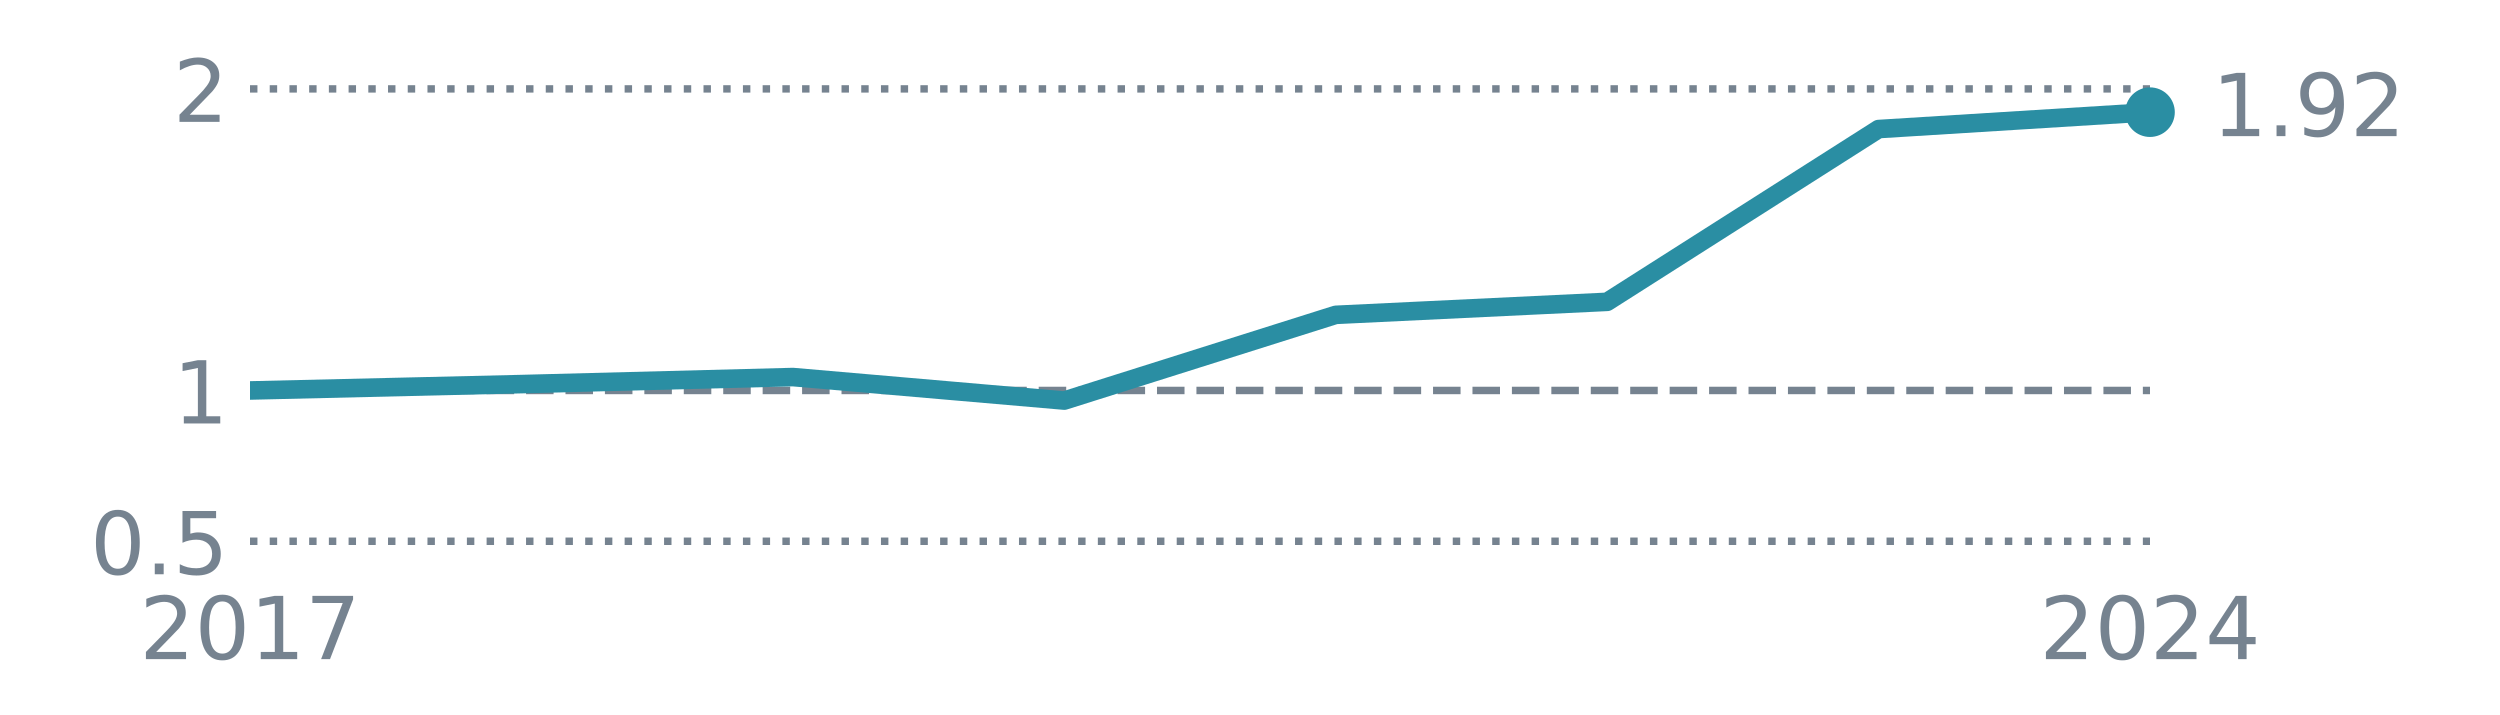
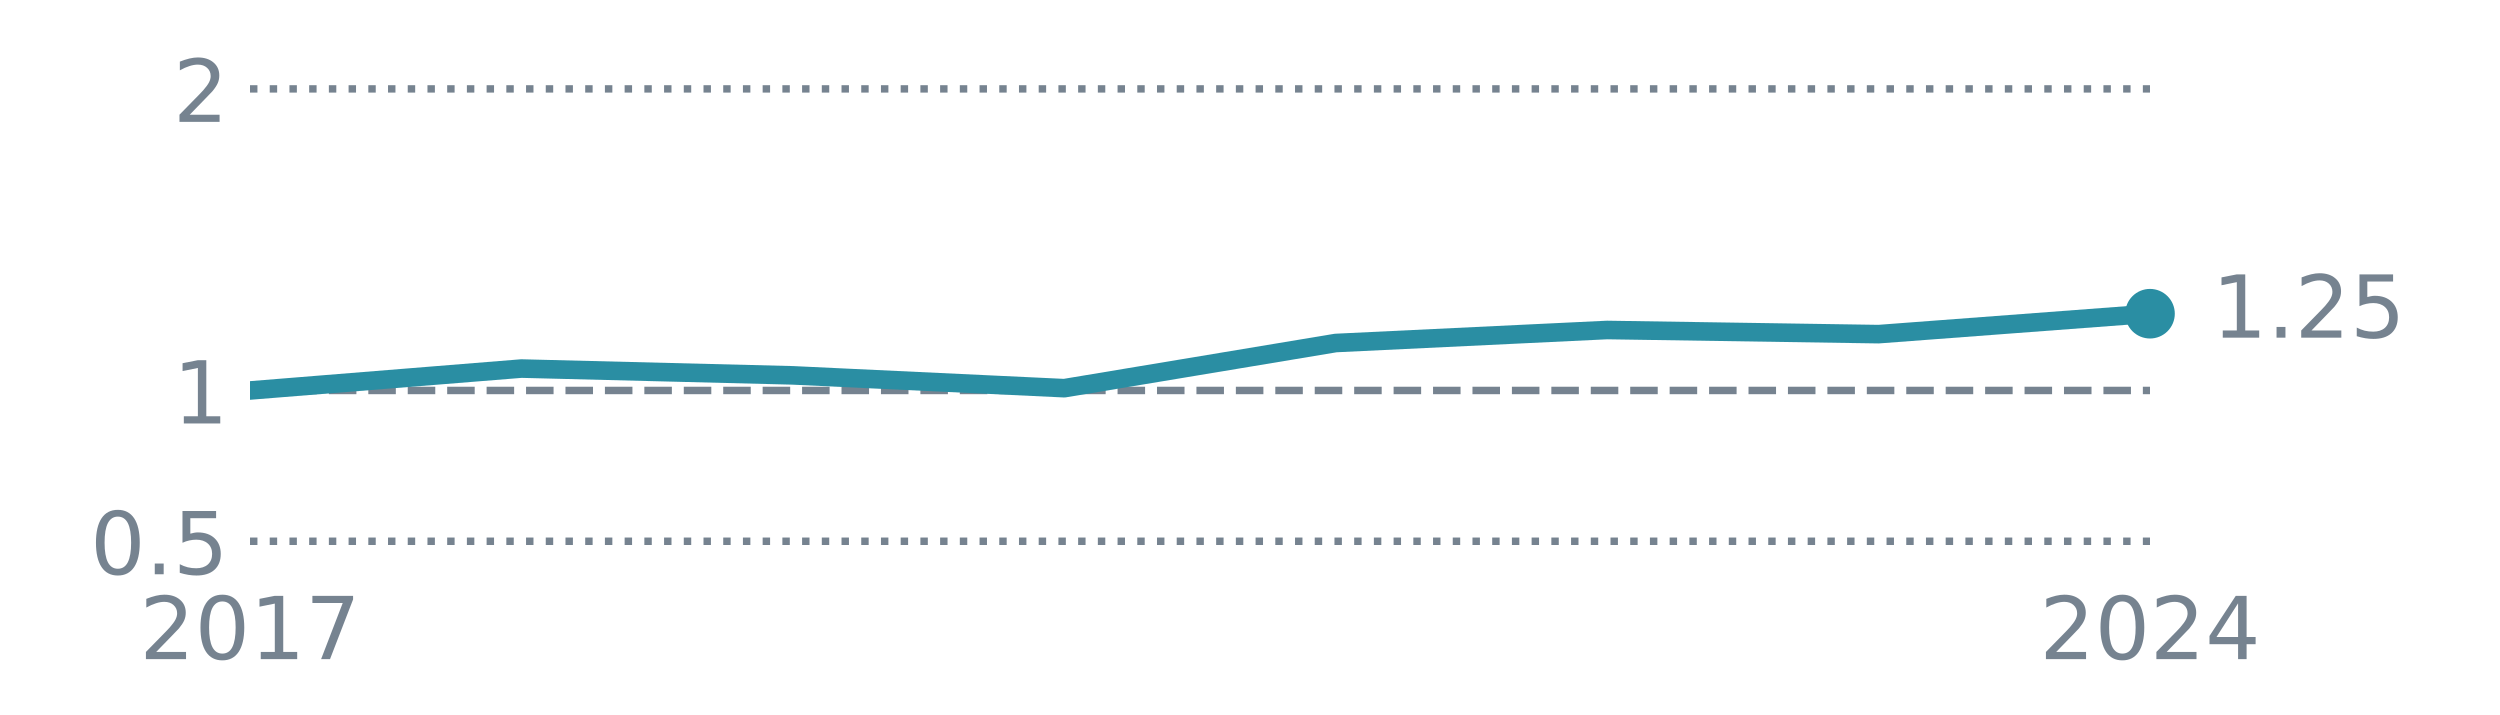
<svg xmlns="http://www.w3.org/2000/svg" xmlns:xlink="http://www.w3.org/1999/xlink" width="403.2pt" height="115.2pt" viewBox="0 0 403.2 115.2" version="1.1">
  <defs>
    <style type="text/css">*{stroke-linejoin: round; stroke-linecap: butt}</style>
  </defs>
  <g id="figure_1">
    <g id="patch_1">
      <path d="M 0 115.2  L 403.2 115.2  L 403.2 0  L 0 0  L 0 115.2  z " style="fill: none" />
    </g>
    <g id="axes_1">
      <g id="patch_2">
        <path d="M 40.32 92.16  L 346.752 92.16  L 346.752 4.608  L 40.32 4.608  L 40.32 92.16  z " style="fill: none" />
      </g>
      <g id="matplotlib.axis_1">
        <g id="xtick_1">
          <g id="line2d_1" />
          <g id="text_1">
            <text style="font-size: 14px; font-family: 'DejaVu Sans', 'Bitstream Vera Sans', 'Computer Modern Sans Serif', 'Lucida Grande', 'Verdana', 'Geneva', 'Lucid', 'Arial', 'Helvetica', 'Avant Garde', sans-serif; text-anchor: middle; fill: #768390" x="40.32" y="106.298" transform="rotate(-0 40.32 106.2978)">2017</text>
          </g>
        </g>
        <g id="xtick_2">
          <g id="line2d_2" />
          <g id="text_2">
            <text style="font-size: 14px; font-family: 'DejaVu Sans', 'Bitstream Vera Sans', 'Computer Modern Sans Serif', 'Lucida Grande', 'Verdana', 'Geneva', 'Lucid', 'Arial', 'Helvetica', 'Avant Garde', sans-serif; text-anchor: middle; fill: #768390" x="346.752" y="106.298" transform="rotate(-0 346.752 106.2978)">2024</text>
          </g>
        </g>
      </g>
      <g id="matplotlib.axis_2">
        <g id="ytick_1">
          <g id="line2d_3" />
          <g id="text_3">
            <text style="font-size: 14px; font-family: 'DejaVu Sans', 'Bitstream Vera Sans', 'Computer Modern Sans Serif', 'Lucida Grande', 'Verdana', 'Geneva', 'Lucid', 'Arial', 'Helvetica', 'Avant Garde', sans-serif; text-anchor: end; fill: #768390" x="36.82" y="92.615" transform="rotate(-0 36.82 92.61491)">0.5</text>
          </g>
        </g>
        <g id="ytick_2">
          <g id="line2d_4" />
          <g id="text_4">
            <text style="font-size: 14px; font-family: 'DejaVu Sans', 'Bitstream Vera Sans', 'Computer Modern Sans Serif', 'Lucida Grande', 'Verdana', 'Geneva', 'Lucid', 'Arial', 'Helvetica', 'Avant Garde', sans-serif; text-anchor: end; fill: #768390" x="36.82" y="68.295" transform="rotate(-0 36.82 68.29491)">1</text>
          </g>
        </g>
        <g id="ytick_3">
          <g id="line2d_5" />
          <g id="text_5">
            <text style="font-size: 14px; font-family: 'DejaVu Sans', 'Bitstream Vera Sans', 'Computer Modern Sans Serif', 'Lucida Grande', 'Verdana', 'Geneva', 'Lucid', 'Arial', 'Helvetica', 'Avant Garde', sans-serif; text-anchor: end; fill: #768390" x="36.82" y="19.655" transform="rotate(-0 36.82 19.65491)">2</text>
          </g>
        </g>
      </g>
      <g id="line2d_6">
        <path d="M 40.32 62.976  L 346.752 62.976  " clip-path="url(#pf29a581eee)" style="fill: none; stroke-dasharray: 4.44,1.92; stroke-dashoffset: 0; stroke: #768390; stroke-width: 1.2" />
      </g>
      <g id="line2d_7">
        <path d="M 40.32 87.296  L 346.752 87.296  " clip-path="url(#pf29a581eee)" style="fill: none; stroke-dasharray: 1.2,1.98; stroke-dashoffset: 0; stroke: #768390; stroke-width: 1.2" />
      </g>
      <g id="line2d_8">
        <path d="M 40.32 14.336  L 346.752 14.336  " clip-path="url(#pf29a581eee)" style="fill: none; stroke-dasharray: 1.2,1.98; stroke-dashoffset: 0; stroke: #768390; stroke-width: 1.2" />
      </g>
      <g id="line2d_9">
-         <path d="M 40.32 62.976  L 84.096 61.947  L 127.872 60.813  L 171.648 64.605  L 215.424 50.779  L 259.2 48.679  L 302.976 20.815  L 346.752 18.091  " clip-path="url(#pf29a581eee)" style="fill: none; stroke: #2a8ea3; stroke-width: 3; stroke-linecap: square" />
+         <path d="M 40.32 62.976  L 84.096 59.442  L 127.872 60.539  L 171.648 62.606  L 215.424 55.321  L 259.2 53.221  L 302.976 53.89  L 346.752 50.595  " clip-path="url(#pf29a581eee)" style="fill: none; stroke: #2a8ea3; stroke-width: 3; stroke-linecap: square" />
      </g>
      <g id="line2d_10">
        <defs>
          <path id="m60e7850ca9" d="M 0 3.5  C 0.928 3.5 1.819 3.131 2.475 2.475  C 3.131 1.819 3.5 0.928 3.5 0  C 3.5 -0.928 3.131 -1.819 2.475 -2.475  C 1.819 -3.131 0.928 -3.5 0 -3.5  C -0.928 -3.5 -1.819 -3.131 -2.475 -2.475  C -3.131 -1.819 -3.5 -0.928 -3.5 0  C -3.5 0.928 -3.131 1.819 -2.475 2.475  C -1.819 3.131 -0.928 3.5 0 3.5  z " style="stroke: #2a8ea3" />
        </defs>
        <g>
-           <use xlink:href="#m60e7850ca9" x="346.752" y="18.091" style="fill: #2a8ea3; stroke: #2a8ea3" />
+           <use xlink:href="#m60e7850ca9" x="346.752" y="50.595" style="fill: #2a8ea3; stroke: #2a8ea3" />
        </g>
      </g>
      <g id="text_6">
-         <text style="font-size: 14px; font-family: 'DejaVu Sans', 'Bitstream Vera Sans', 'Computer Modern Sans Serif', 'Lucida Grande', 'Verdana', 'Geneva', 'Lucid', 'Arial', 'Helvetica', 'Avant Garde', sans-serif; text-anchor: start; fill: #768390" x="356.752" y="21.954" transform="rotate(-0 356.752 21.95387)">1.92</text>
+         <text style="font-size: 14px; font-family: 'DejaVu Sans', 'Bitstream Vera Sans', 'Computer Modern Sans Serif', 'Lucida Grande', 'Verdana', 'Geneva', 'Lucid', 'Arial', 'Helvetica', 'Avant Garde', sans-serif; text-anchor: start; fill: #768390" x="356.752" y="54.458" transform="rotate(-0 356.752 54.45833)">1.25</text>
      </g>
    </g>
  </g>
  <defs>
    <clipPath id="pf29a581eee">
      <rect x="40.32" y="4.608" width="306.432" height="87.552" />
    </clipPath>
  </defs>
</svg>
